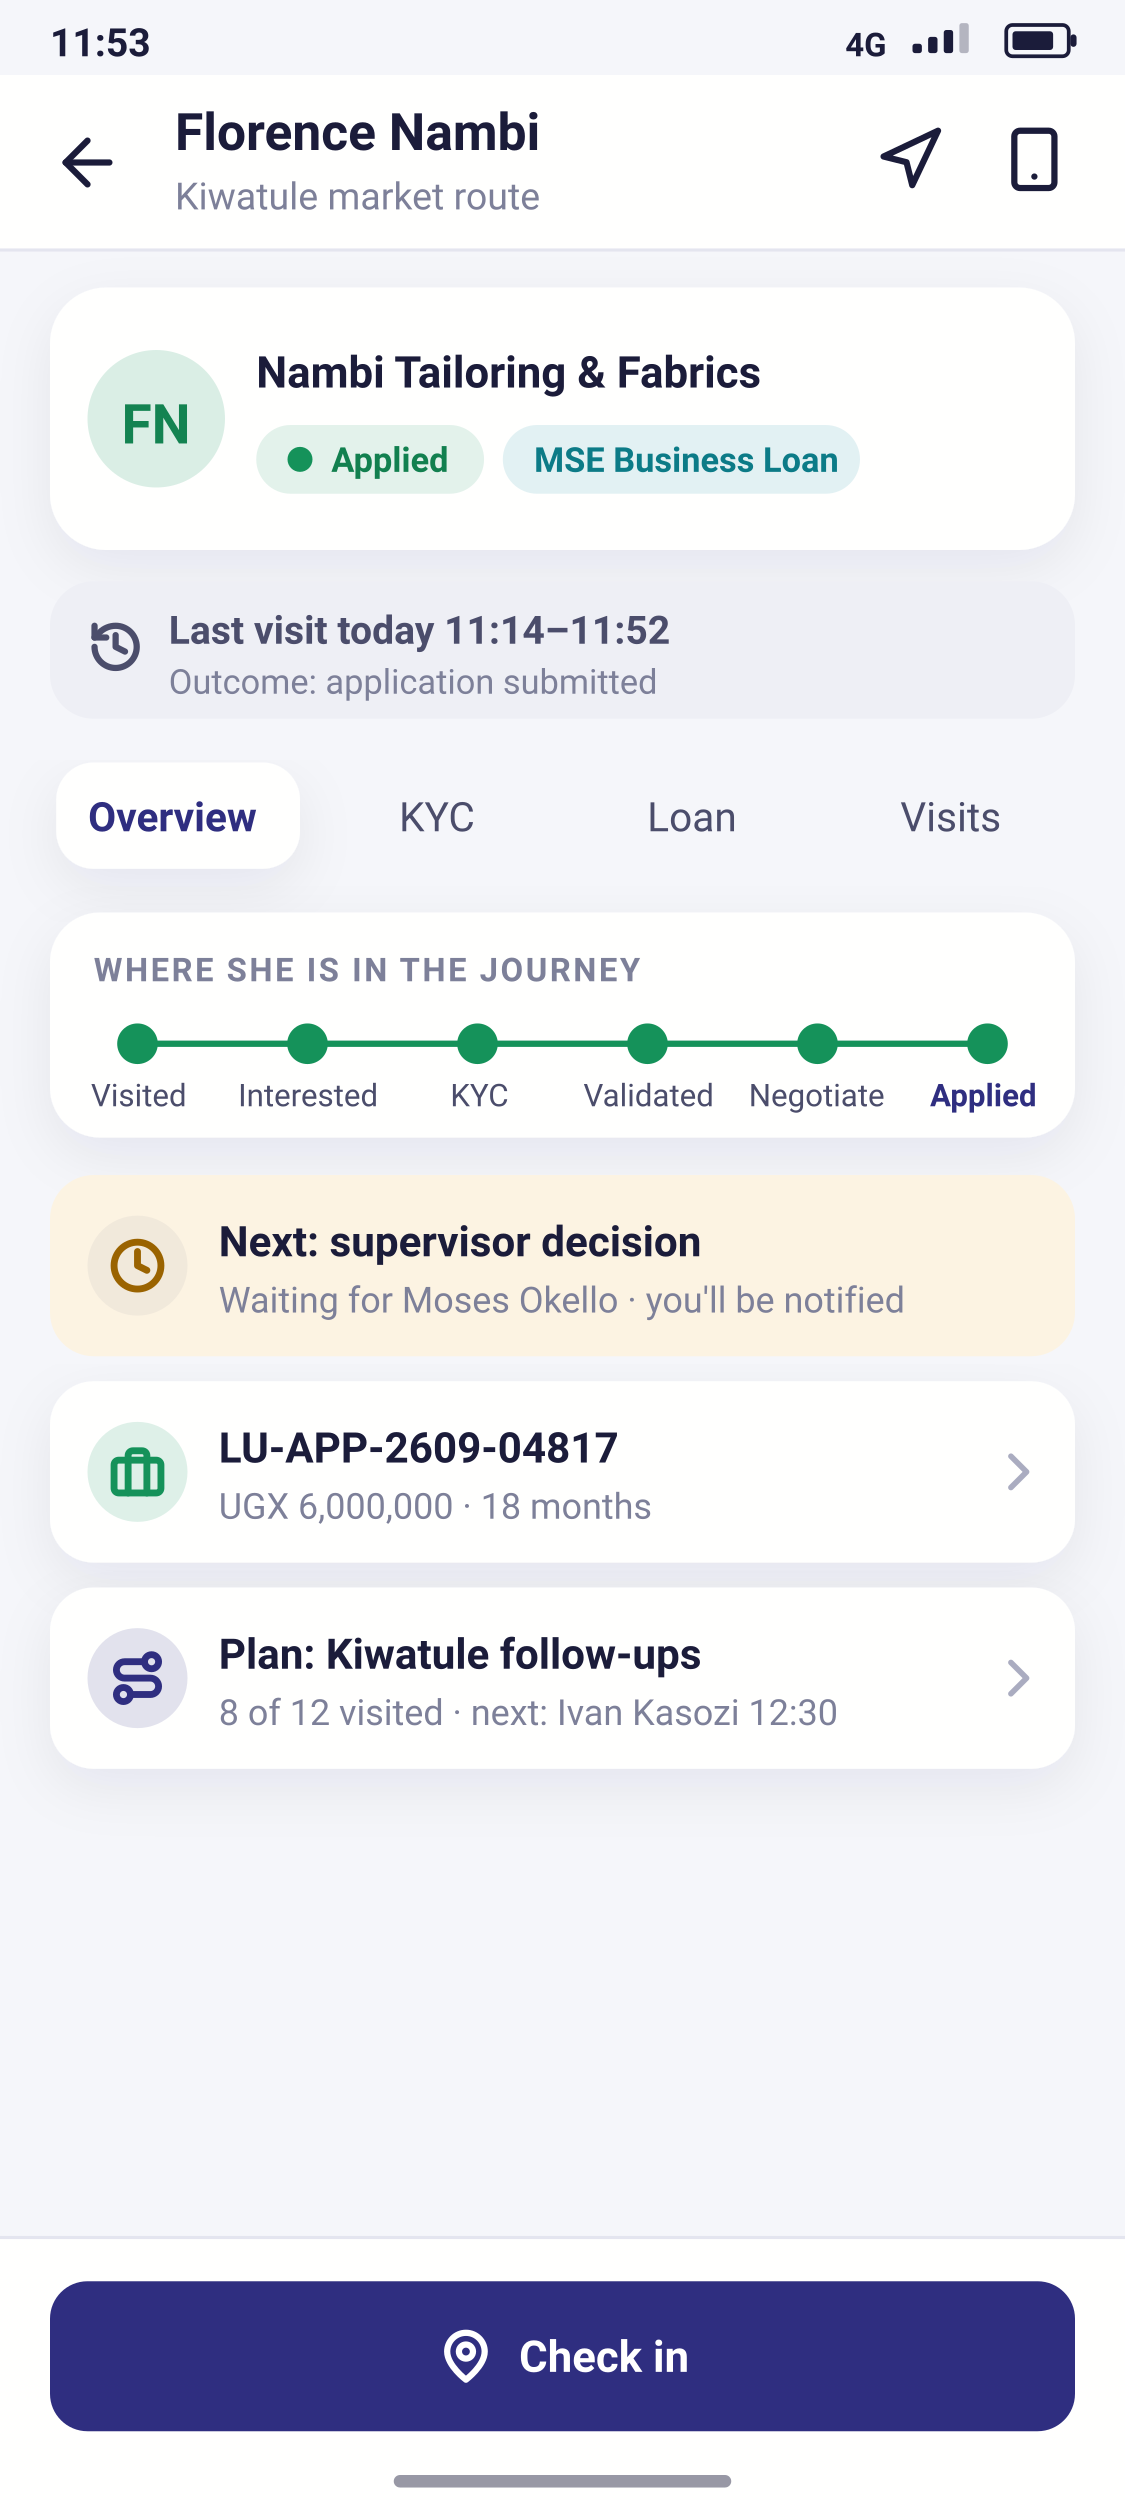
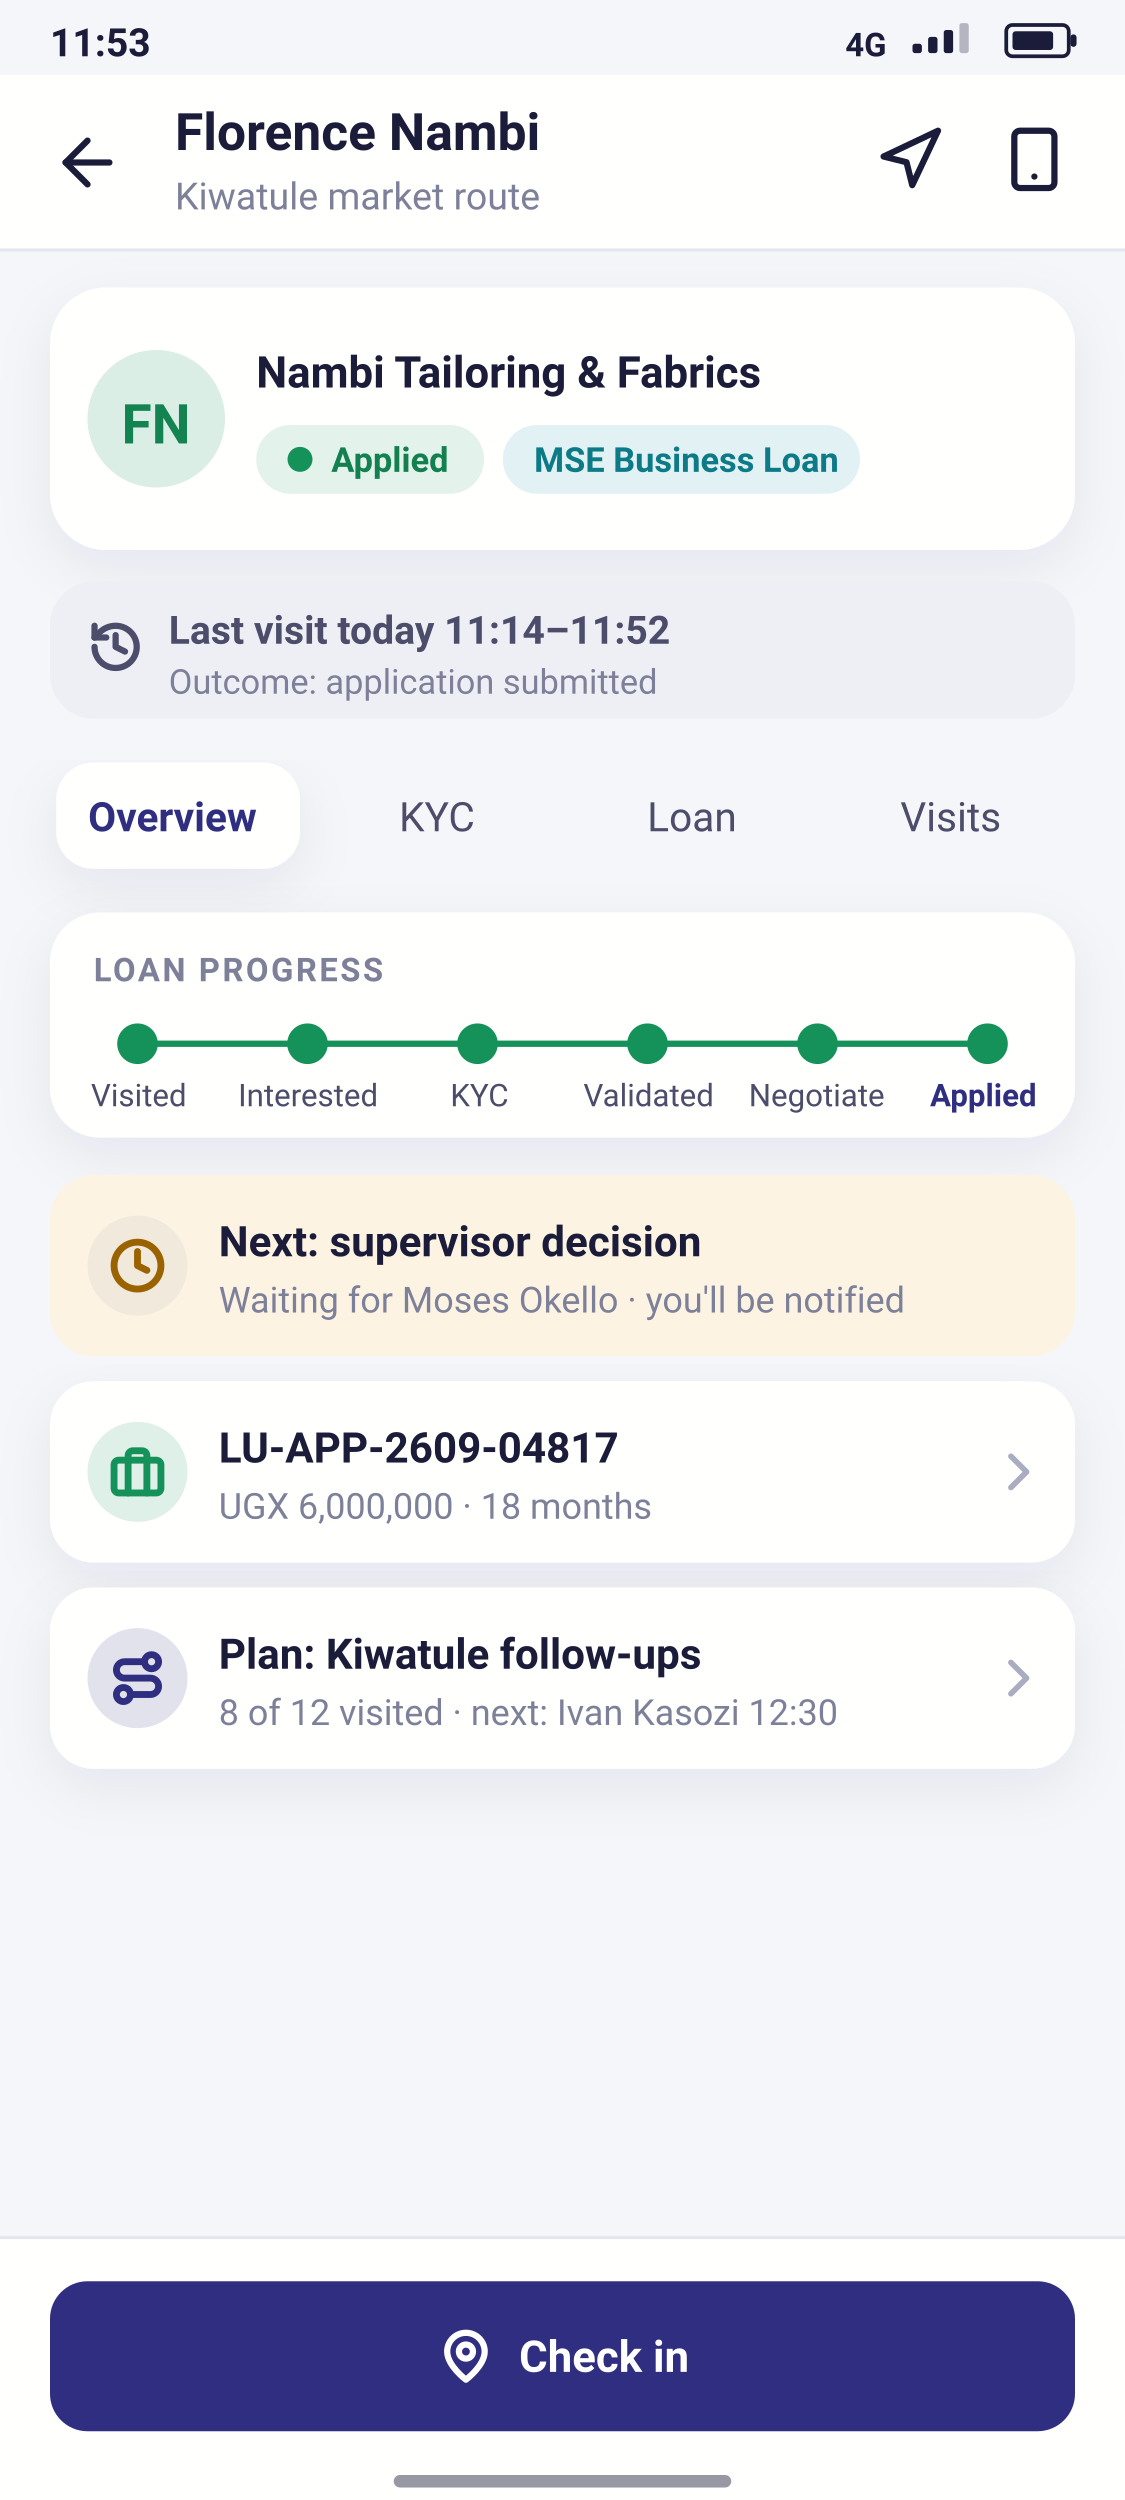
<svg xmlns="http://www.w3.org/2000/svg" width="360" height="800" viewBox="0 0 360 800">
  <defs>
    <filter id="soft" x="-20%" y="-20%" width="140%" height="170%">
      <feDropShadow dx="0" dy="6" stdDeviation="9" flood-color="#1B1C3A" flood-opacity="0.07" />
    </filter>
  </defs>
  <rect id="screen-background" x="0.0" y="0.0" width="360.0" height="800.0" fill="#F5F6FA" />
  <g id="status-bar">
    <text id="11-53" x="16.0" y="18.0" font-family="Segoe UI, Roboto, Helvetica Neue, Arial, sans-serif" font-size="12.5" font-weight="600" fill="#1B1C3A">11:53</text>
    <rect id="battery" x="322.0" y="8.0" width="20.0" height="10.0" rx="2" fill="none" stroke="#1B1C3A" stroke-width="1.2" />
    <rect x="324.0" y="10.0" width="13.0" height="6.0" rx="1" fill="#1B1C3A" />
    <rect x="342.5" y="11.0" width="2.0" height="4.0" rx="1" fill="#1B1C3A" />
    <rect id="signal-bar" x="292.0" y="14.0" width="3.0" height="3.0" rx="0.8" fill="#1B1C3A" fill-opacity="1" />
    <rect id="signal-bar-2" x="297.0" y="11.8" width="3.0" height="5.2" rx="0.8" fill="#1B1C3A" fill-opacity="1" />
    <rect id="signal-bar-3" x="302.0" y="9.6" width="3.0" height="7.4" rx="0.8" fill="#1B1C3A" fill-opacity="1" />
    <rect id="signal-bar-4" x="307.0" y="7.4" width="3.0" height="9.6" rx="0.8" fill="#1B1C3A" fill-opacity="0.3" />
    <text id="network" x="270.5" y="18.0" font-family="Segoe UI, Roboto, Helvetica Neue, Arial, sans-serif" font-size="10.5" font-weight="700" fill="#1B1C3A">4G</text>
  </g>
  <g id="app-bar">
    <rect id="app-bar-bg" x="0.0" y="24.0" width="360.0" height="56.0" fill="#FFFFFE" />
    <line x1="0.0" y1="80.0" x2="360.0" y2="80.0" stroke="#E4E5EF" stroke-width="1" />
    <g id="icon-arrowleft" transform="translate(16.0 40.0) scale(1)">
      <path d="M19 12H5" fill="none" stroke="#1B1C3A" stroke-width="2.00" stroke-linecap="round" stroke-linejoin="round" />
      <path d="M12 19l-7-7 7-7" fill="none" stroke="#1B1C3A" stroke-width="2.00" stroke-linecap="round" stroke-linejoin="round" />
    </g>
    <text id="Florence-Nambi" x="56.0" y="48.0" font-family="Segoe UI, Roboto, Helvetica Neue, Arial, sans-serif" font-size="16.5" font-weight="600" fill="#1B1C3A">Florence Nambi</text>
    <text id="Kiwatule-market-route" x="56.0" y="67.0" font-family="Segoe UI, Roboto, Helvetica Neue, Arial, sans-serif" font-size="12" font-weight="400" fill="#7D8099">Kiwatule market route</text>
  </g>
  <g id="icon-phone" transform="translate(320.0 40.0) scale(0.9167)">
    <path d="M7 2h10a2 2 0 0 1 2 2v16a2 2 0 0 1-2 2H7a2 2 0 0 1-2-2V4a2 2 0 0 1 2-2z" fill="none" stroke="#1B1C3A" stroke-width="2.18" stroke-linecap="round" stroke-linejoin="round" />
    <path d="M12 18h.01" fill="none" stroke="#1B1C3A" stroke-width="2.18" stroke-linecap="round" stroke-linejoin="round" />
  </g>
  <g id="icon-navigation" transform="translate(280.0 40.0) scale(0.9167)">
    <path d="M3 11l19-9-9 19-2-8z" fill="none" stroke="#1B1C3A" stroke-width="2.18" stroke-linecap="round" stroke-linejoin="round" />
  </g>
  <g id="client-header">
    <rect x="16.0" y="92.0" width="328.0" height="84.0" rx="18" fill="#FFFFFE" filter="url(#soft)" />
    <g id="avatar-FN">
      <circle cx="50.0" cy="134.0" r="22.0" fill="#DAEEE5" />
      <text id="FN" x="38.9" y="141.9" font-family="Segoe UI, Roboto, Helvetica Neue, Arial, sans-serif" font-size="17.6" font-weight="600" fill="#138351">FN</text>
    </g>
    <text id="Nambi-Tailoring-Fabrics" x="82.0" y="124.0" font-family="Segoe UI, Roboto, Helvetica Neue, Arial, sans-serif" font-size="14" font-weight="700" fill="#1B1C3A">Nambi Tailoring &amp; Fabrics</text>
    <g id="chip-Applied">
      <rect x="82.0" y="136.0" width="72.9" height="22.0" rx="11.0" fill="#E3F2EB" />
      <circle cx="96.0" cy="147.0" r="4.0" fill="#15925A" />
      <text id="Applied" x="106.0" y="151.0" font-family="Segoe UI, Roboto, Helvetica Neue, Arial, sans-serif" font-size="11" font-weight="600" fill="#12804F">Applied</text>
    </g>
    <g id="chip-MSE-Business-Loan">
      <rect x="160.9" y="136.0" width="114.3" height="22.0" rx="11.0" fill="#E2F1F3" />
      <text id="MSE-Business-Loan" x="170.9" y="151.0" font-family="Segoe UI, Roboto, Helvetica Neue, Arial, sans-serif" font-size="11" font-weight="600" fill="#0C7B87">MSE Business Loan</text>
    </g>
  </g>
  <g id="visit-bar">
    <rect x="16.0" y="186.0" width="328.0" height="44.0" rx="14" fill="#EEEFF5" />
    <g id="icon-history" transform="translate(28.0 198.0) scale(0.75)">
      <path d="M3 12a9 9 0 1 0 9-9 9.75 9.75 0 0 0-6.74 2.74L3 8" fill="none" stroke="#4B4D6B" stroke-width="2.67" stroke-linecap="round" stroke-linejoin="round" />
      <path d="M3 3v5h5" fill="none" stroke="#4B4D6B" stroke-width="2.67" stroke-linecap="round" stroke-linejoin="round" />
      <path d="M12 7v5l4 2" fill="none" stroke="#4B4D6B" stroke-width="2.67" stroke-linecap="round" stroke-linejoin="round" />
    </g>
    <text id="Last-visit-today-11-14-11-52" x="54.0" y="206.0" font-family="Segoe UI, Roboto, Helvetica Neue, Arial, sans-serif" font-size="12.5" font-weight="700" fill="#4B4D6B">Last visit today 11:14–11:52</text>
    <text id="Outcome-application-submitt" x="54.0" y="222.0" font-family="Segoe UI, Roboto, Helvetica Neue, Arial, sans-serif" font-size="11" font-weight="400" fill="#7D8099">Outcome: application submitted</text>
  </g>
  <g id="tabs">
    <rect x="18.0" y="244.0" width="78.0" height="34.0" rx="12" fill="#FFFFFE" filter="url(#soft)" />
    <text id="Overview" x="28.2" y="266.0" font-family="Segoe UI, Roboto, Helvetica Neue, Arial, sans-serif" font-size="13" font-weight="700" fill="#2F2E80">Overview</text>
    <text id="KYC" x="127.7" y="266.0" font-family="Segoe UI, Roboto, Helvetica Neue, Arial, sans-serif" font-size="13" font-weight="400" fill="#4B4D6B">KYC</text>
    <text id="Loan" x="207.1" y="266.0" font-family="Segoe UI, Roboto, Helvetica Neue, Arial, sans-serif" font-size="13" font-weight="400" fill="#4B4D6B">Loan</text>
    <text id="Visits" x="288.1" y="266.0" font-family="Segoe UI, Roboto, Helvetica Neue, Arial, sans-serif" font-size="13" font-weight="400" fill="#4B4D6B">Visits</text>
  </g>
  <rect x="16.0" y="292.0" width="328.0" height="72.0" rx="16" fill="#FFFFFE" filter="url(#soft)" />
-   <text id="WHERE-SHE-IS-IN-THE-JOURNEY" x="30.0" y="314.0" font-family="Segoe UI, Roboto, Helvetica Neue, Arial, sans-serif" font-size="10.5" font-weight="700" fill="#7D8099" letter-spacing="0.8">WHERE SHE IS IN THE JOURNEY</text>
+   <text id="LOAN-PROGRESS" x="30.0" y="314.0" font-family="Segoe UI, Roboto, Helvetica Neue, Arial, sans-serif" font-size="10.5" font-weight="700" fill="#7D8099" letter-spacing="0.8">LOAN PROGRESS</text>
  <line x1="44.0" y1="334.0" x2="316.0" y2="334.0" stroke="#E4E5EF" stroke-width="2" />
  <line x1="44.0" y1="334.0" x2="316.0" y2="334.0" stroke="#15925A" stroke-width="2" />
  <circle cx="44.0" cy="334.0" r="6.5" fill="#15925A" />
  <text id="Visited" x="29.1" y="354.0" font-family="Segoe UI, Roboto, Helvetica Neue, Arial, sans-serif" font-size="10" font-weight="400" fill="#4B4D6B">Visited</text>
  <circle cx="98.4" cy="334.0" r="6.5" fill="#15925A" />
  <text id="Interested" x="76.2" y="354.0" font-family="Segoe UI, Roboto, Helvetica Neue, Arial, sans-serif" font-size="10" font-weight="400" fill="#4B4D6B">Interested</text>
  <circle cx="152.8" cy="334.0" r="6.5" fill="#15925A" />
  <text id="KYC-2" x="144.1" y="354.0" font-family="Segoe UI, Roboto, Helvetica Neue, Arial, sans-serif" font-size="10" font-weight="400" fill="#4B4D6B">KYC</text>
  <circle cx="207.2" cy="334.0" r="6.5" fill="#15925A" />
  <text id="Validated" x="186.7" y="354.0" font-family="Segoe UI, Roboto, Helvetica Neue, Arial, sans-serif" font-size="10" font-weight="400" fill="#4B4D6B">Validated</text>
  <circle cx="261.6" cy="334.0" r="6.5" fill="#15925A" />
  <text id="Negotiate" x="239.6" y="354.0" font-family="Segoe UI, Roboto, Helvetica Neue, Arial, sans-serif" font-size="10" font-weight="400" fill="#4B4D6B">Negotiate</text>
  <circle cx="316.0" cy="334.0" r="6.5" fill="#15925A" />
  <text id="Applied-2" x="297.6" y="354.0" font-family="Segoe UI, Roboto, Helvetica Neue, Arial, sans-serif" font-size="10" font-weight="700" fill="#2F2E80">Applied</text>
  <g id="row-Next-supervisor-decision">
    <rect x="16.0" y="376.0" width="328.0" height="58.0" rx="14" fill="#FCF3E2" />
    <circle cx="44.0" cy="405.0" r="16.0" fill="#F1E9DB" />
    <g id="icon-clock" transform="translate(35.0 396.0) scale(0.75)">
      <path d="M12 2a10 10 0 1 0 0 20 10 10 0 1 0 0-20z" fill="none" stroke="#9A6300" stroke-width="2.93" stroke-linecap="round" stroke-linejoin="round" />
      <path d="M12 6v6l4 2" fill="none" stroke="#9A6300" stroke-width="2.93" stroke-linecap="round" stroke-linejoin="round" />
    </g>
    <text id="Next-supervisor-decision" x="70.0" y="402.0" font-family="Segoe UI, Roboto, Helvetica Neue, Arial, sans-serif" font-size="13.5" font-weight="600" fill="#1B1C3A">Next: supervisor decision</text>
    <text id="Waiting-for-Moses-Okello-y" x="70.0" y="420.0" font-family="Segoe UI, Roboto, Helvetica Neue, Arial, sans-serif" font-size="11.5" font-weight="400" fill="#7D8099">Waiting for Moses Okello · you'll be notified</text>
  </g>
  <g id="row-LU-APP-2609-04817">
    <rect x="16.0" y="442.0" width="328.0" height="58.0" rx="14" fill="#FFFFFE" filter="url(#soft)" />
    <circle cx="44.0" cy="471.0" r="16.0" fill="#DEF0E8" />
    <g id="icon-briefcase" transform="translate(35.0 462.0) scale(0.75)">
      <path d="M4 7h16a2 2 0 0 1 2 2v10a2 2 0 0 1-2 2H4a2 2 0 0 1-2-2V9a2 2 0 0 1 2-2z" fill="none" stroke="#15925A" stroke-width="2.93" stroke-linecap="round" stroke-linejoin="round" />
      <path d="M16 21V5a2 2 0 0 0-2-2h-4a2 2 0 0 0-2 2v16" fill="none" stroke="#15925A" stroke-width="2.93" stroke-linecap="round" stroke-linejoin="round" />
    </g>
    <text id="LU-APP-2609-04817" x="70.0" y="468.0" font-family="Segoe UI, Roboto, Helvetica Neue, Arial, sans-serif" font-size="13.5" font-weight="600" fill="#1B1C3A">LU-APP-2609-04817</text>
    <text id="UGX-6-000-000-18-months" x="70.0" y="486.0" font-family="Segoe UI, Roboto, Helvetica Neue, Arial, sans-serif" font-size="11.5" font-weight="400" fill="#7D8099">UGX 6,000,000 · 18 months</text>
    <g id="icon-chevright" transform="translate(316.0 461.0) scale(0.8333)">
      <path d="M9 18l6-6-6-6" fill="none" stroke="#AAACC0" stroke-width="2.16" stroke-linecap="round" stroke-linejoin="round" />
    </g>
  </g>
  <g id="row-Plan-Kiwatule-follow-ups">
    <rect x="16.0" y="508.0" width="328.0" height="58.0" rx="14" fill="#FFFFFE" filter="url(#soft)" />
    <circle cx="44.0" cy="537.0" r="16.0" fill="#E2E2ED" />
    <g id="icon-route" transform="translate(35.0 528.0) scale(0.75)">
      <path d="M6 16a3 3 0 1 0 0 6 3 3 0 1 0 0-6z" fill="none" stroke="#2F2E80" stroke-width="2.93" stroke-linecap="round" stroke-linejoin="round" />
      <path d="M9 19h8.5a3.5 3.5 0 0 0 0-7h-11a3.5 3.5 0 0 1 0-7H15" fill="none" stroke="#2F2E80" stroke-width="2.93" stroke-linecap="round" stroke-linejoin="round" />
      <path d="M18 2a3 3 0 1 0 0 6 3 3 0 1 0 0-6z" fill="none" stroke="#2F2E80" stroke-width="2.93" stroke-linecap="round" stroke-linejoin="round" />
    </g>
    <text id="Plan-Kiwatule-follow-ups" x="70.0" y="534.0" font-family="Segoe UI, Roboto, Helvetica Neue, Arial, sans-serif" font-size="13.5" font-weight="600" fill="#1B1C3A">Plan: Kiwatule follow-ups</text>
    <text id="8-of-12-visited-next-Ivan" x="70.0" y="552.0" font-family="Segoe UI, Roboto, Helvetica Neue, Arial, sans-serif" font-size="11.5" font-weight="400" fill="#7D8099">8 of 12 visited · next: Ivan Kasozi 12:30</text>
    <g id="icon-chevright-2" transform="translate(316.0 527.0) scale(0.8333)">
      <path d="M9 18l6-6-6-6" fill="none" stroke="#AAACC0" stroke-width="2.16" stroke-linecap="round" stroke-linejoin="round" />
    </g>
  </g>
  <g id="footer">
    <rect x="0.0" y="716.0" width="360.0" height="84.0" fill="#FFFFFE" />
    <line x1="0.0" y1="716.0" x2="360.0" y2="716.0" stroke="#E4E5EF" stroke-width="1" />
    <g id="button-Check-in">
      <rect x="16.0" y="730.0" width="328.0" height="48.0" rx="12" fill="#2F2E80" />
      <g id="icon-pin" transform="translate(140.1 745.0) scale(0.75)">
        <path d="M20 10c0 6-8 12-8 12s-8-6-8-12a8 8 0 0 1 16 0z" fill="none" stroke="#FFFFFF" stroke-width="2.67" stroke-linecap="round" stroke-linejoin="round" />
        <path d="M12 7a3 3 0 1 0 0 6 3 3 0 1 0 0-6z" fill="none" stroke="#FFFFFF" stroke-width="2.67" stroke-linecap="round" stroke-linejoin="round" />
      </g>
      <text id="Check-in" x="166.1" y="759.0" font-family="Segoe UI, Roboto, Helvetica Neue, Arial, sans-serif" font-size="14" font-weight="600" fill="#FFFFFF">Check in</text>
    </g>
  </g>
  <rect id="gesture-bar" x="126.0" y="792.0" width="108.0" height="4.0" rx="2" fill="#1B1C3A" fill-opacity="0.45" />
</svg>
